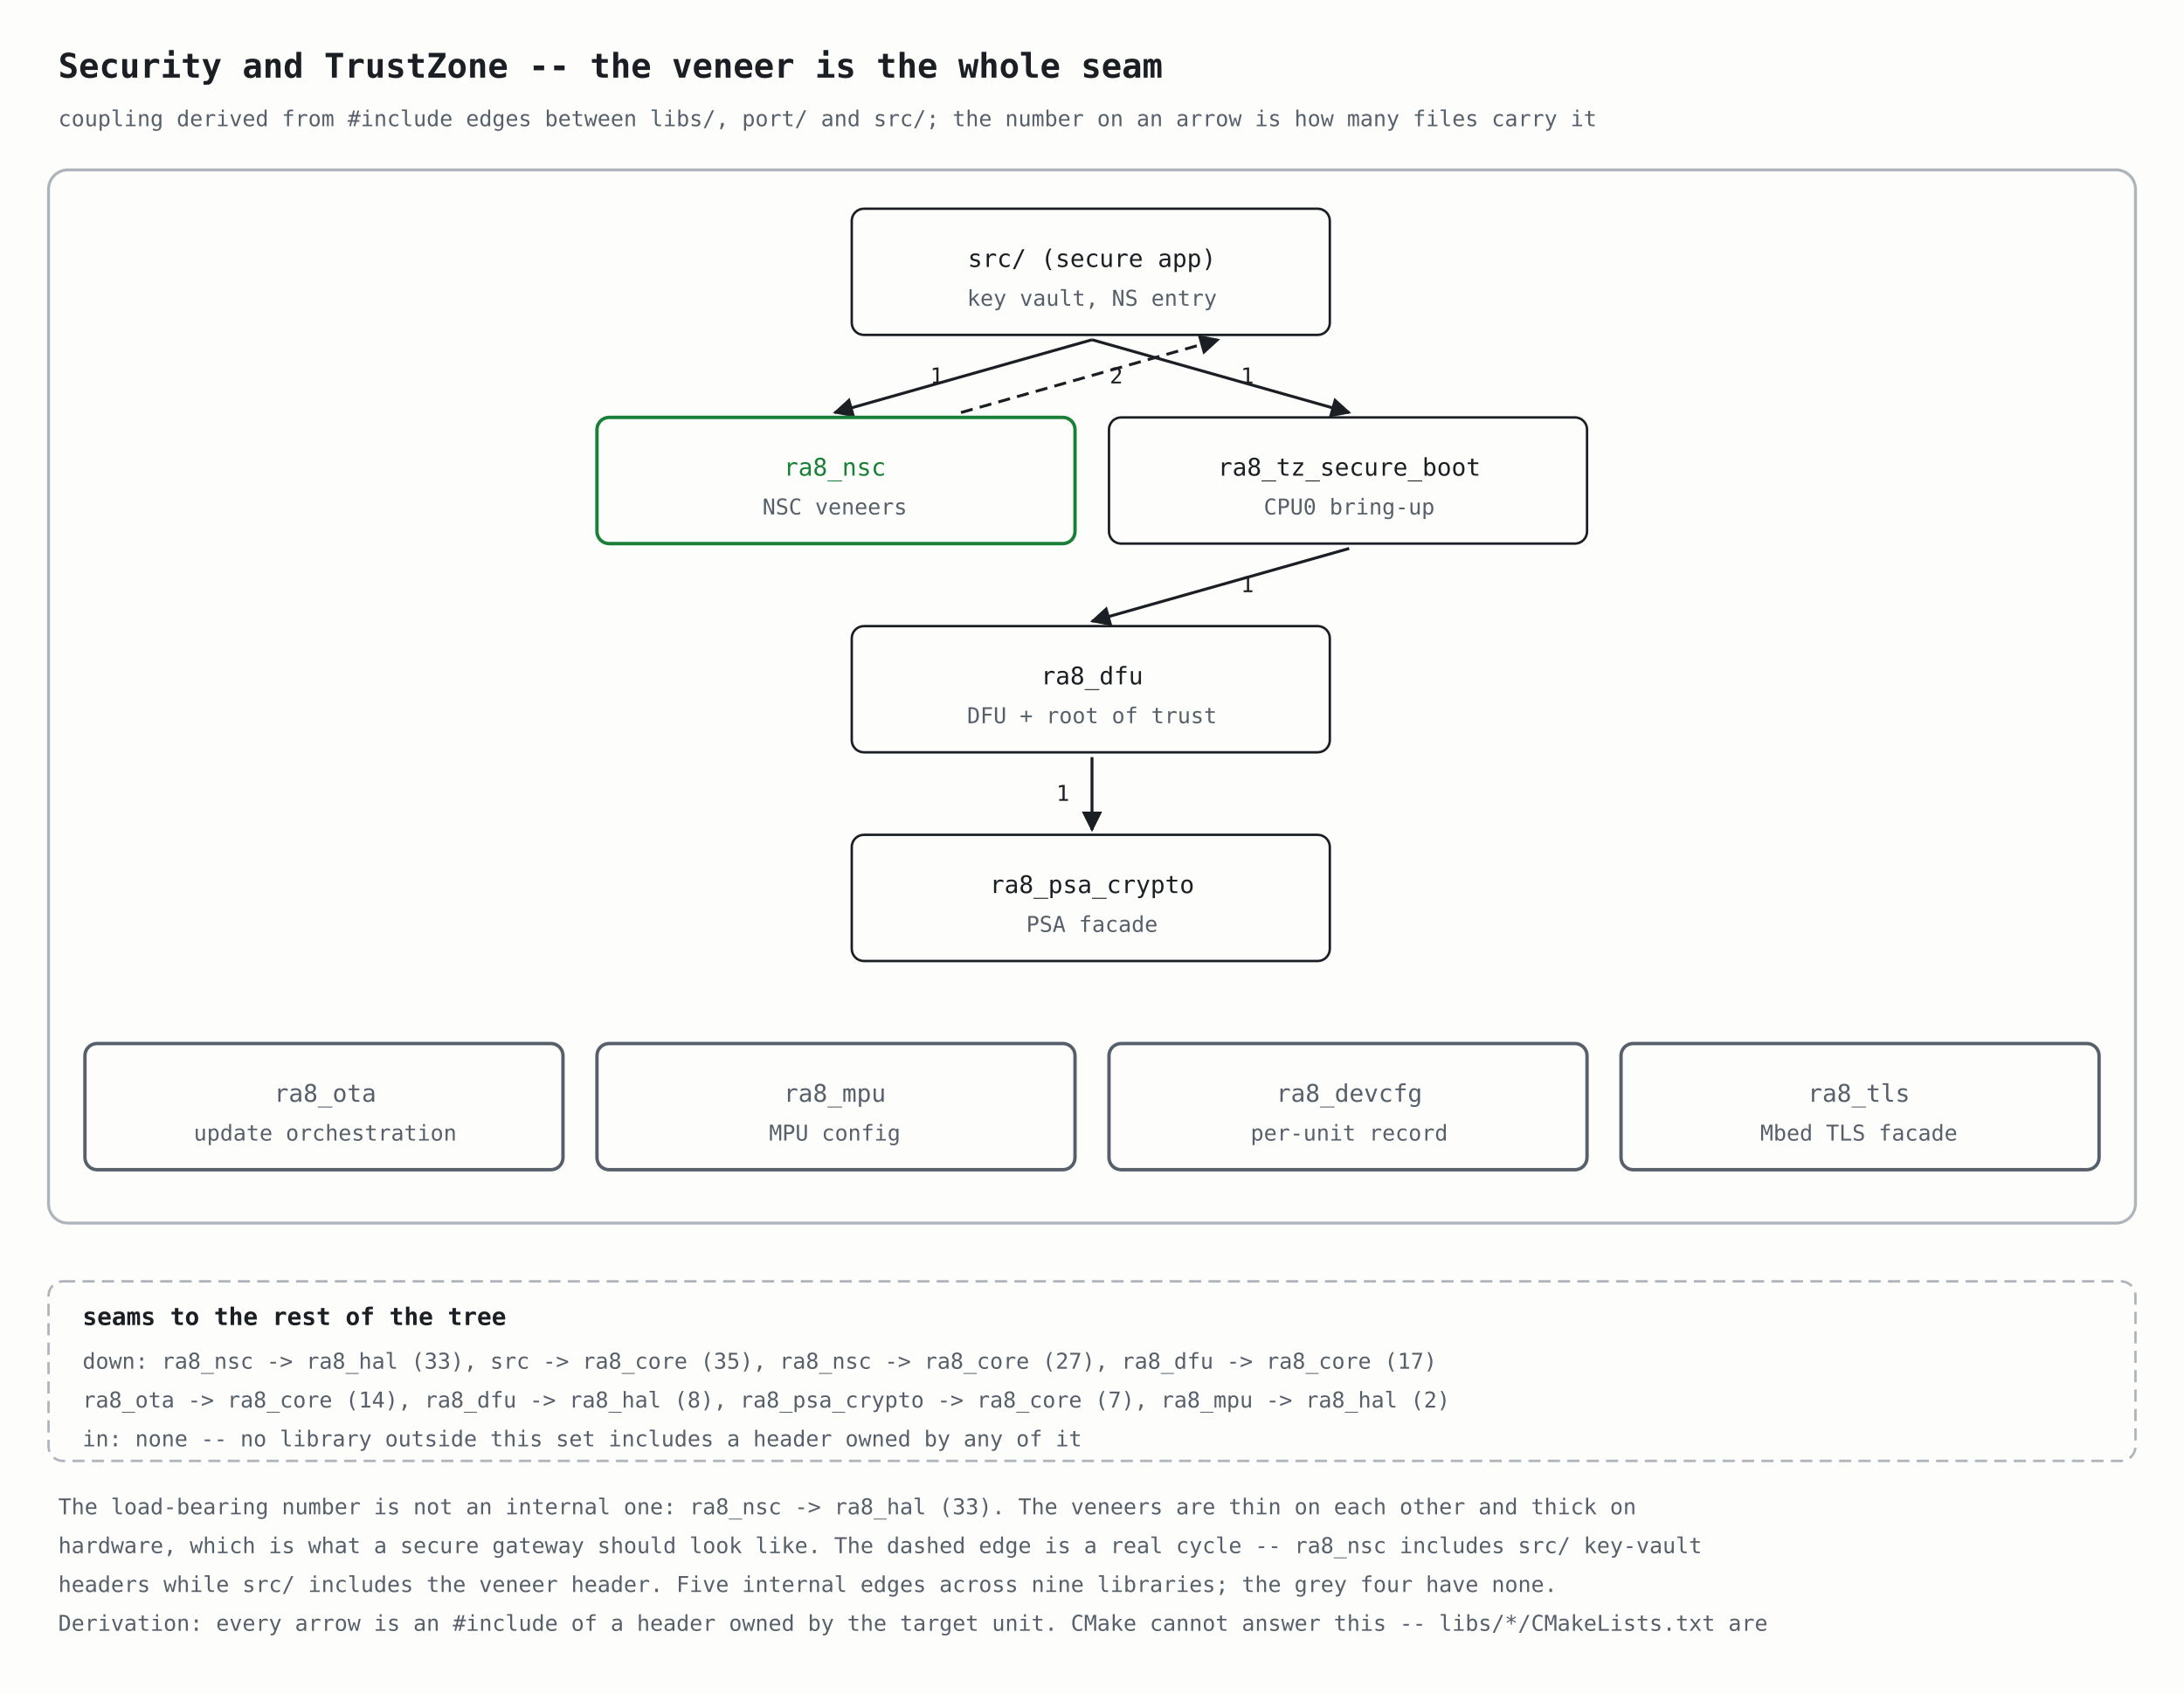
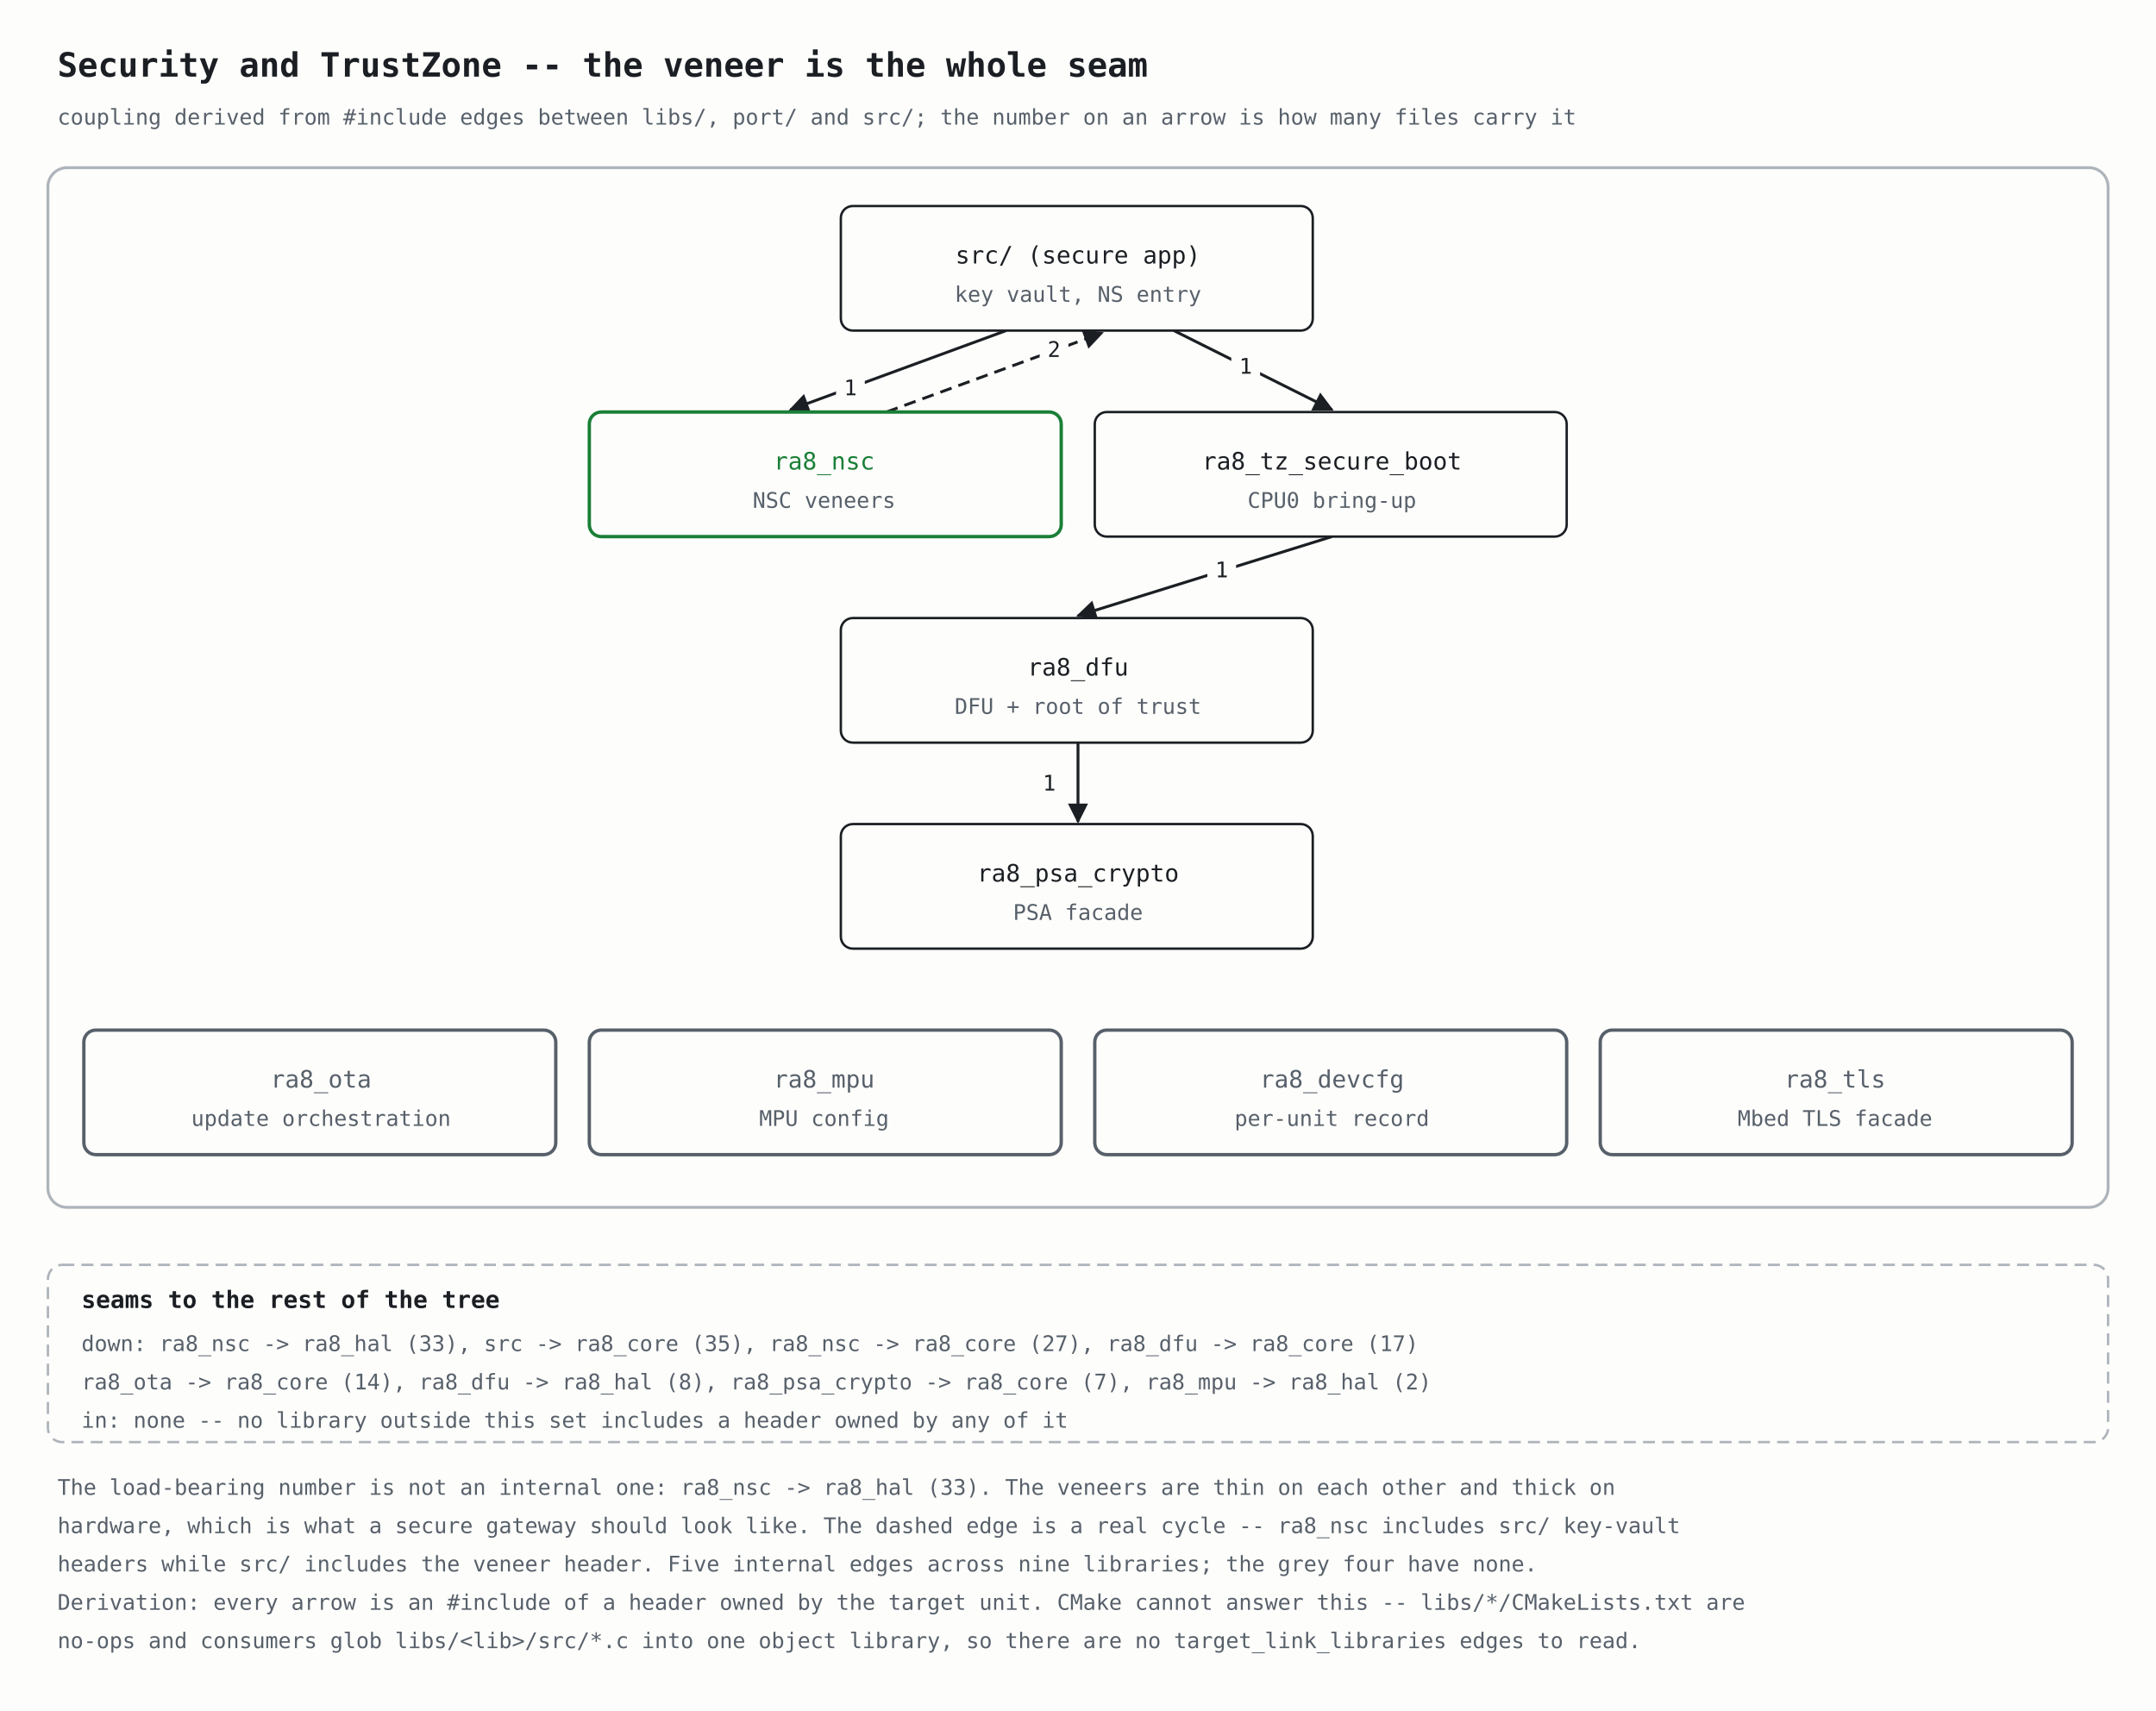
- <svg xmlns="http://www.w3.org/2000/svg" viewBox="0 0 900 698" width="900" role="img" aria-label="Security and TrustZone -- the veneer is the whole seam. coupling derived from #include edges between libs/, port/ and src/; the number on an arrow is how many files carry it down: ra8_nsc - to  ra8_hal (33), src - to  ra8_core (35), ra8_nsc - to  ra8_core (27), ra8_dfu - to  ra8_core (17)       ra8_ota - to  ra8_core (14), ra8_dfu - to  ra8_hal (8), ra8_psa_crypto - to  ra8_core (7), ra8_mpu - to  ra8_hal (2) in:   none -- no library outside this set includes a header owned by any of it The load-bearing number is not an internal one: ra8_nsc - to  ra8_hal (33). The veneers are thin on each other and thick on hardware, which is what a secure gateway should look like. The dashed edge is a real cycle -- ra8_nsc includes src/ key-vault headers while src/ includes the veneer header. Five internal edges across nine libraries; the grey four have none. Derivation: every arrow is an #include of a header owned by the target unit. CMake cannot answer this -- libs/*/CMakeLists.txt are">
+ <svg xmlns="http://www.w3.org/2000/svg" viewBox="0 0 900 714" width="900" role="img" aria-label="Security and TrustZone -- the veneer is the whole seam. coupling derived from #include edges between libs/, port/ and src/; the number on an arrow is how many files carry it down: ra8_nsc - to  ra8_hal (33), src - to  ra8_core (35), ra8_nsc - to  ra8_core (27), ra8_dfu - to  ra8_core (17)       ra8_ota - to  ra8_core (14), ra8_dfu - to  ra8_hal (8), ra8_psa_crypto - to  ra8_core (7), ra8_mpu - to  ra8_hal (2) in:   none -- no library outside this set includes a header owned by any of it The load-bearing number is not an internal one: ra8_nsc - to  ra8_hal (33). The veneers are thin on each other and thick on hardware, which is what a secure gateway should look like. The dashed edge is a real cycle -- ra8_nsc includes src/ key-vault headers while src/ includes the veneer header. Five internal edges across nine libraries; the grey four have none. Derivation: every arrow is an #include of a header owned by the target unit. CMake cannot answer this -- libs/*/CMakeLists.txt are no-ops and consumers glob libs/ lib to /src/*.c into one object library, so there are no target_link_libraries edges to read.">
  <defs>
    <marker id="aInk" viewBox="0 0 10 10" refX="9" refY="5" markerWidth="7" markerHeight="7" orient="auto-start-reverse">
      <path d="M0,0 L10,5 L0,10 z" fill="#1b1f24" />
    </marker>
    <marker id="aAcc" viewBox="0 0 10 10" refX="9" refY="5" markerWidth="7" markerHeight="7" orient="auto-start-reverse">
      <path d="M0,0 L10,5 L0,10 z" fill="#0969da" />
    </marker>
    <marker id="aGrn" viewBox="0 0 10 10" refX="9" refY="5" markerWidth="7" markerHeight="7" orient="auto-start-reverse">
      <path d="M0,0 L10,5 L0,10 z" fill="#1a7f37" />
    </marker>
    <marker id="aWrm" viewBox="0 0 10 10" refX="9" refY="5" markerWidth="7" markerHeight="7" orient="auto-start-reverse">
      <path d="M0,0 L10,5 L0,10 z" fill="#bc4c00" />
    </marker>
  </defs>
-   <rect x="0" y="0" width="900" height="698" fill="#fdfdfb" />
+   <rect x="0" y="0" width="900" height="714" fill="#fdfdfb" />
  <g font-family="ui-monospace,SFMono-Regular,Menlo,Consolas,monospace">
    <text x="24" y="32" fill="#1b1f24" font-size="14" font-weight="bold">Security and TrustZone -- the veneer is the whole seam</text>
    <text x="24" y="52" fill="#57606a" font-size="9">coupling derived from #include edges between libs/, port/ and src/; the number on an arrow is how many files carry it</text>
    <rect x="20" y="70" width="860" height="434" rx="8" fill="none" stroke="#aeb4bb" stroke-width="1.2" />
-     <line x1="450" y1="140" x2="344" y2="170" stroke="#1b1f24" stroke-width="1.2" marker-end="url(#aInk)" />
-     <text x="386" y="158" text-anchor="middle" fill="#1b1f24" font-size="9">1</text>
-     <line x1="450" y1="140" x2="556" y2="170" stroke="#1b1f24" stroke-width="1.2" marker-end="url(#aInk)" />
-     <text x="514" y="158" text-anchor="middle" fill="#1b1f24" font-size="9">1</text>
-     <line x1="396" y1="170" x2="502" y2="140" stroke="#1b1f24" stroke-width="1.2" stroke-dasharray="5 3" marker-end="url(#aInk)" />
-     <text x="460" y="158" text-anchor="middle" fill="#1b1f24" font-size="9">2</text>
-     <line x1="556" y1="226" x2="450" y2="256" stroke="#1b1f24" stroke-width="1.2" marker-end="url(#aInk)" />
-     <text x="514" y="244" text-anchor="middle" fill="#1b1f24" font-size="9">1</text>
-     <line x1="450" y1="312" x2="450" y2="342" stroke="#1b1f24" stroke-width="1.2" marker-end="url(#aInk)" />
+     <line x1="420" y1="138" x2="330" y2="171" stroke="#1b1f24" stroke-width="1.2" marker-end="url(#aInk)" />
+     <rect x="349" y="156" width="12" height="12" fill="#fdfdfb" />
+     <text x="355" y="165" text-anchor="middle" fill="#1b1f24" font-size="9">1</text>
+     <line x1="490" y1="138" x2="556" y2="171" stroke="#1b1f24" stroke-width="1.2" marker-end="url(#aInk)" />
+     <rect x="514" y="147" width="12" height="12" fill="#fdfdfb" />
+     <text x="520" y="156" text-anchor="middle" fill="#1b1f24" font-size="9">1</text>
+     <line x1="370" y1="172" x2="460" y2="139" stroke="#1b1f24" stroke-width="1.2" stroke-dasharray="5 3" marker-end="url(#aInk)" />
+     <rect x="434" y="140" width="12" height="12" fill="#fdfdfb" />
+     <text x="440" y="149" text-anchor="middle" fill="#1b1f24" font-size="9">2</text>
+     <line x1="556" y1="224" x2="450" y2="257" stroke="#1b1f24" stroke-width="1.2" marker-end="url(#aInk)" />
+     <rect x="504" y="232" width="12" height="12" fill="#fdfdfb" />
+     <text x="510" y="241" text-anchor="middle" fill="#1b1f24" font-size="9">1</text>
+     <line x1="450" y1="310" x2="450" y2="343" stroke="#1b1f24" stroke-width="1.2" marker-end="url(#aInk)" />
    <text x="438" y="330" text-anchor="middle" fill="#1b1f24" font-size="9">1</text>
    <rect x="351" y="86" width="197" height="52" rx="5" fill="#fdfdfb" stroke="#1b1f24" stroke-width="1" />
    <text x="450" y="110" text-anchor="middle" fill="#1b1f24" font-size="10">src/ (secure app)</text>
    <text x="450" y="126" text-anchor="middle" fill="#57606a" font-size="9">key vault, NS entry</text>
    <rect x="246" y="172" width="197" height="52" rx="5" fill="#fdfdfb" stroke="#1a7f37" stroke-width="1.4" />
    <text x="344" y="196" text-anchor="middle" fill="#1a7f37" font-size="10">ra8_nsc</text>
    <text x="344" y="212" text-anchor="middle" fill="#57606a" font-size="9">NSC veneers</text>
    <rect x="457" y="172" width="197" height="52" rx="5" fill="#fdfdfb" stroke="#1b1f24" stroke-width="1" />
    <text x="556" y="196" text-anchor="middle" fill="#1b1f24" font-size="10">ra8_tz_secure_boot</text>
    <text x="556" y="212" text-anchor="middle" fill="#57606a" font-size="9">CPU0 bring-up</text>
    <rect x="351" y="258" width="197" height="52" rx="5" fill="#fdfdfb" stroke="#1b1f24" stroke-width="1" />
    <text x="450" y="282" text-anchor="middle" fill="#1b1f24" font-size="10">ra8_dfu</text>
    <text x="450" y="298" text-anchor="middle" fill="#57606a" font-size="9">DFU + root of trust</text>
    <rect x="351" y="344" width="197" height="52" rx="5" fill="#fdfdfb" stroke="#1b1f24" stroke-width="1" />
    <text x="450" y="368" text-anchor="middle" fill="#1b1f24" font-size="10">ra8_psa_crypto</text>
    <text x="450" y="384" text-anchor="middle" fill="#57606a" font-size="9">PSA facade</text>
    <rect x="35" y="430" width="197" height="52" rx="5" fill="#fdfdfb" stroke="#57606a" stroke-width="1.4" />
    <text x="134" y="454" text-anchor="middle" fill="#57606a" font-size="10">ra8_ota</text>
    <text x="134" y="470" text-anchor="middle" fill="#57606a" font-size="9">update orchestration</text>
    <rect x="246" y="430" width="197" height="52" rx="5" fill="#fdfdfb" stroke="#57606a" stroke-width="1.4" />
    <text x="344" y="454" text-anchor="middle" fill="#57606a" font-size="10">ra8_mpu</text>
    <text x="344" y="470" text-anchor="middle" fill="#57606a" font-size="9">MPU config</text>
    <rect x="457" y="430" width="197" height="52" rx="5" fill="#fdfdfb" stroke="#57606a" stroke-width="1.4" />
    <text x="556" y="454" text-anchor="middle" fill="#57606a" font-size="10">ra8_devcfg</text>
    <text x="556" y="470" text-anchor="middle" fill="#57606a" font-size="9">per-unit record</text>
    <rect x="668" y="430" width="197" height="52" rx="5" fill="#fdfdfb" stroke="#57606a" stroke-width="1.4" />
    <text x="766" y="454" text-anchor="middle" fill="#57606a" font-size="10">ra8_tls</text>
    <text x="766" y="470" text-anchor="middle" fill="#57606a" font-size="9">Mbed TLS facade</text>
    <rect x="20" y="528" width="860" height="74" rx="6" fill="none" stroke="#aeb4bb" stroke-width="1" stroke-dasharray="5 3" />
    <text x="34" y="546" fill="#1b1f24" font-size="10" font-weight="bold">seams to the rest of the tree</text>
    <text x="34" y="564" fill="#57606a" font-size="9">down: ra8_nsc -&gt; ra8_hal (33), src -&gt; ra8_core (35), ra8_nsc -&gt; ra8_core (27), ra8_dfu -&gt; ra8_core (17)</text>
    <text x="34" y="580" fill="#57606a" font-size="9">      ra8_ota -&gt; ra8_core (14), ra8_dfu -&gt; ra8_hal (8), ra8_psa_crypto -&gt; ra8_core (7), ra8_mpu -&gt; ra8_hal (2)</text>
    <text x="34" y="596" fill="#57606a" font-size="9">in:   none -- no library outside this set includes a header owned by any of it</text>
    <text x="24" y="624" fill="#57606a" font-size="9">The load-bearing number is not an internal one: ra8_nsc -&gt; ra8_hal (33). The veneers are thin on each other and thick on</text>
    <text x="24" y="640" fill="#57606a" font-size="9">hardware, which is what a secure gateway should look like. The dashed edge is a real cycle -- ra8_nsc includes src/ key-vault</text>
    <text x="24" y="656" fill="#57606a" font-size="9">headers while src/ includes the veneer header. Five internal edges across nine libraries; the grey four have none.</text>
    <text x="24" y="672" fill="#57606a" font-size="9">Derivation: every arrow is an #include of a header owned by the target unit. CMake cannot answer this -- libs/*/CMakeLists.txt are</text>
+     <text x="24" y="688" fill="#57606a" font-size="9">no-ops and consumers glob libs/&lt;lib&gt;/src/*.c into one object library, so there are no target_link_libraries edges to read.</text>
  </g>
</svg>
